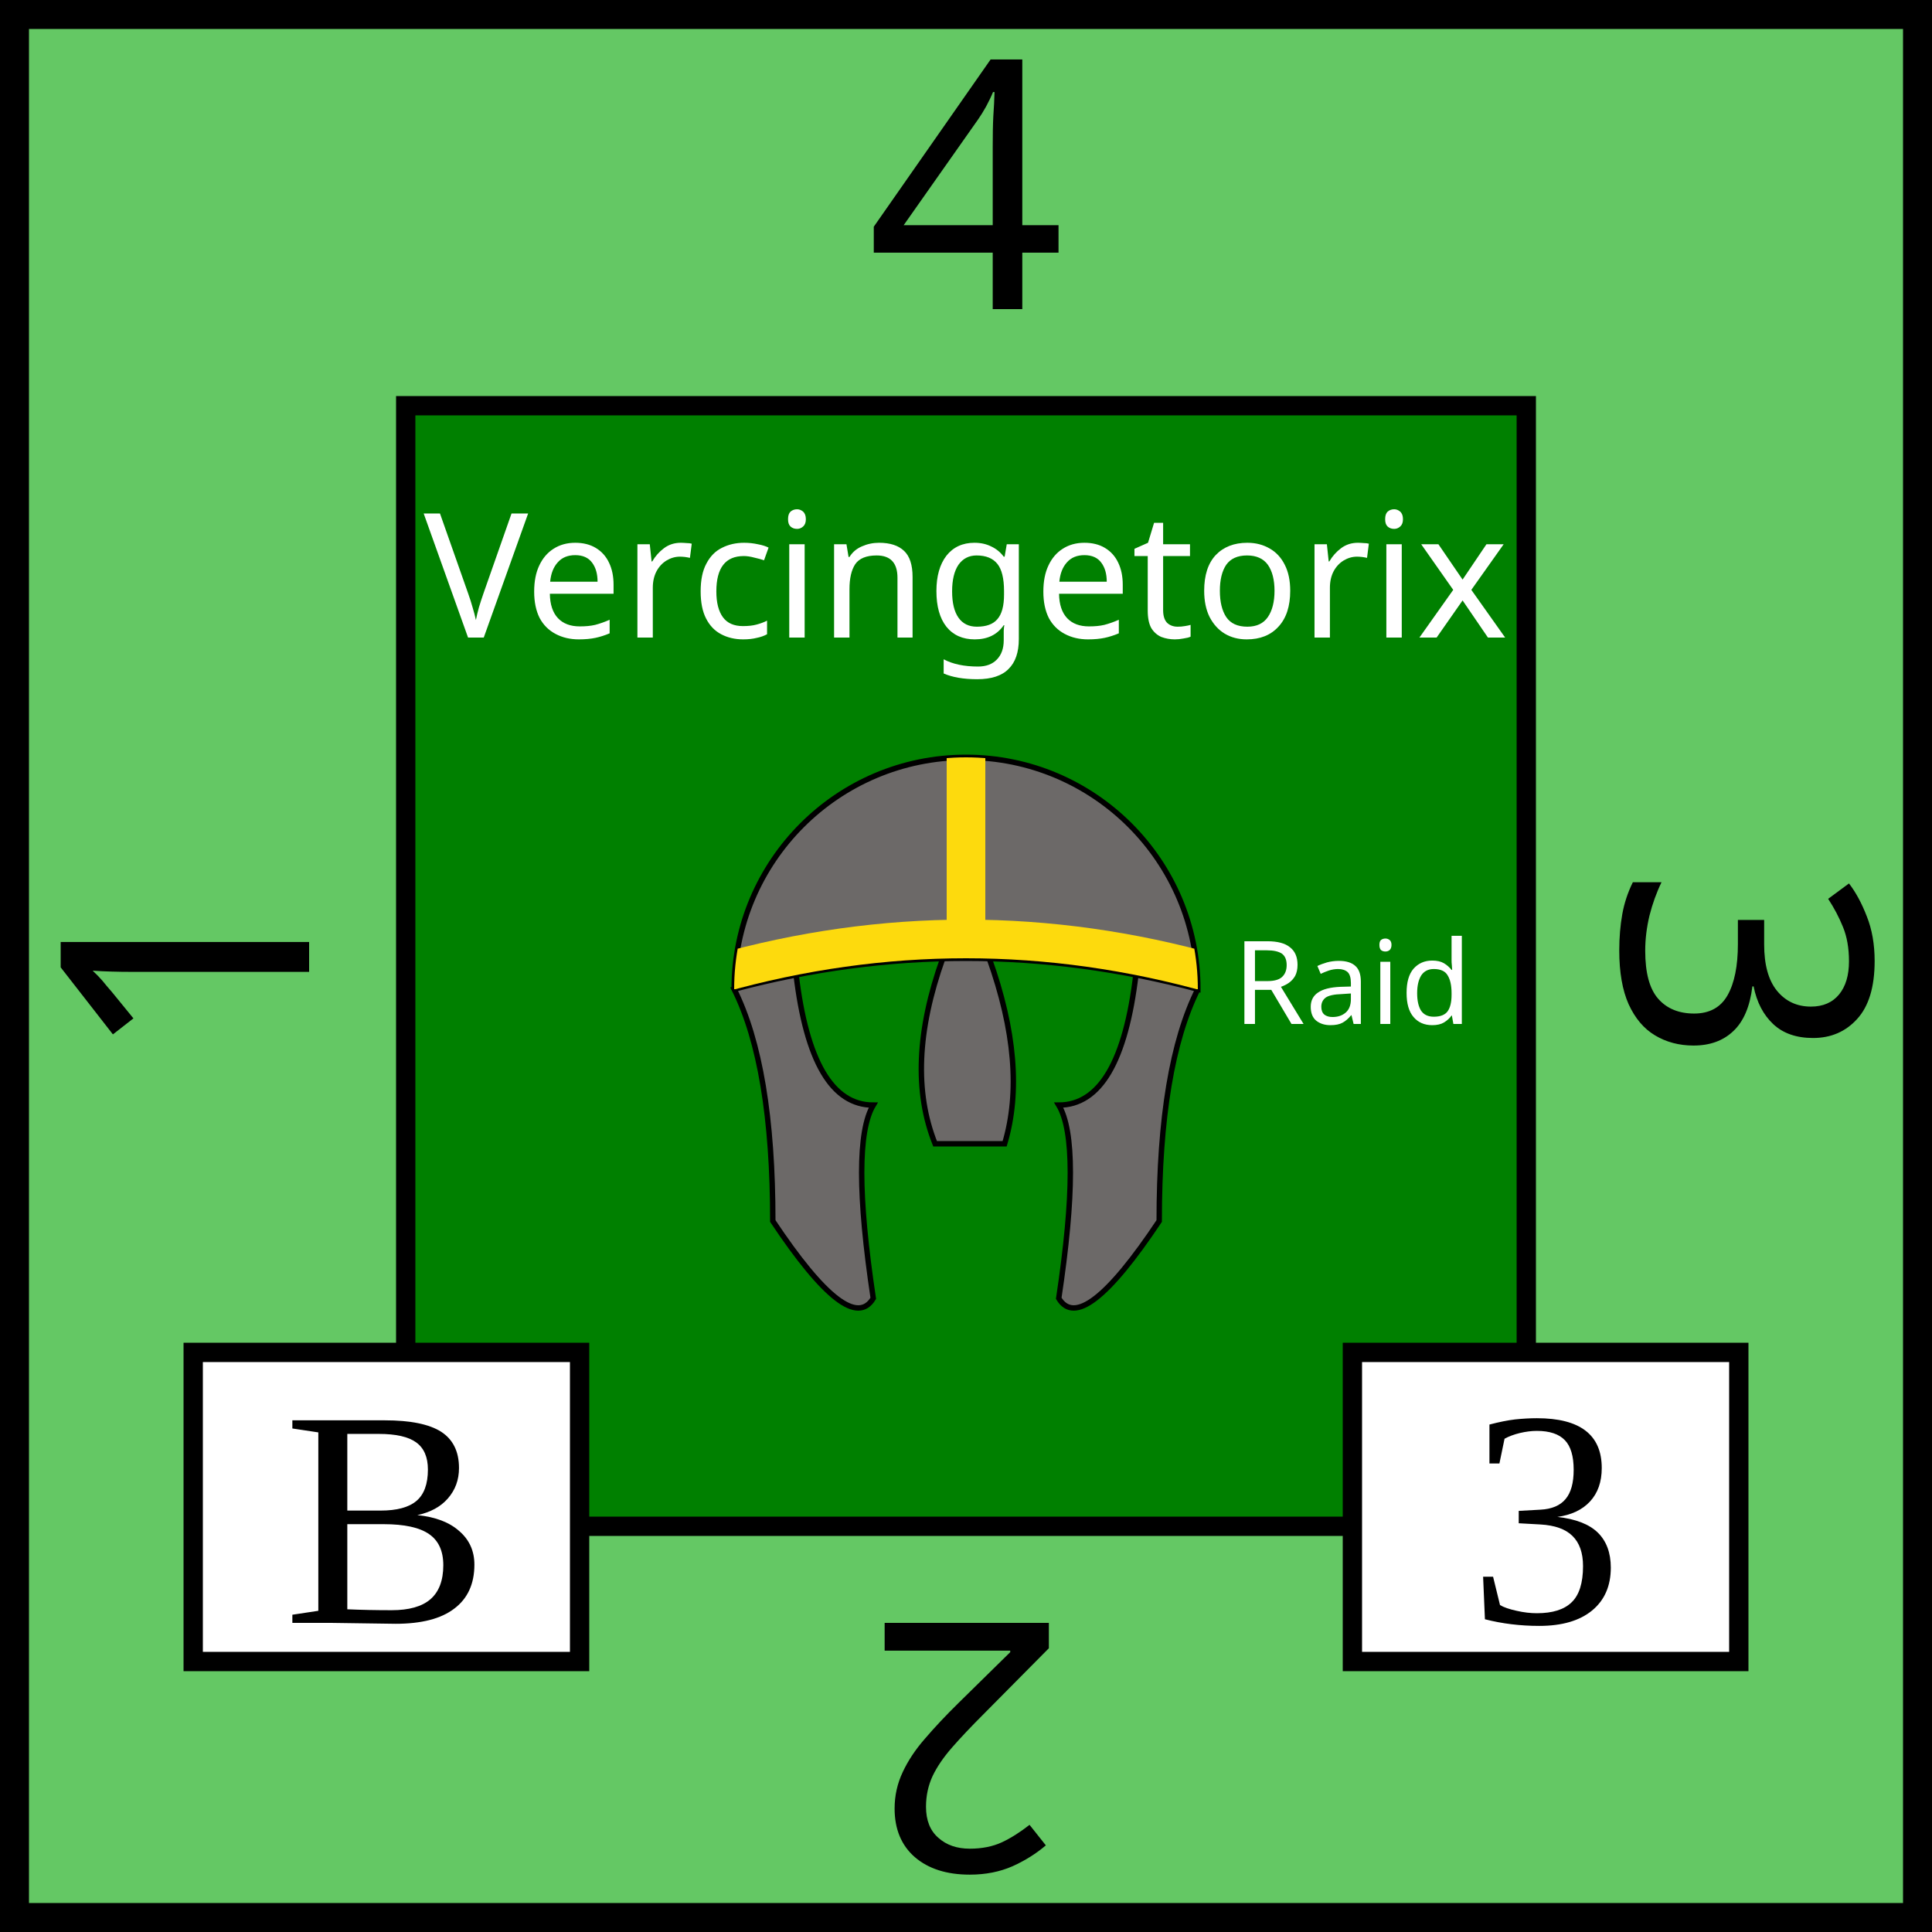
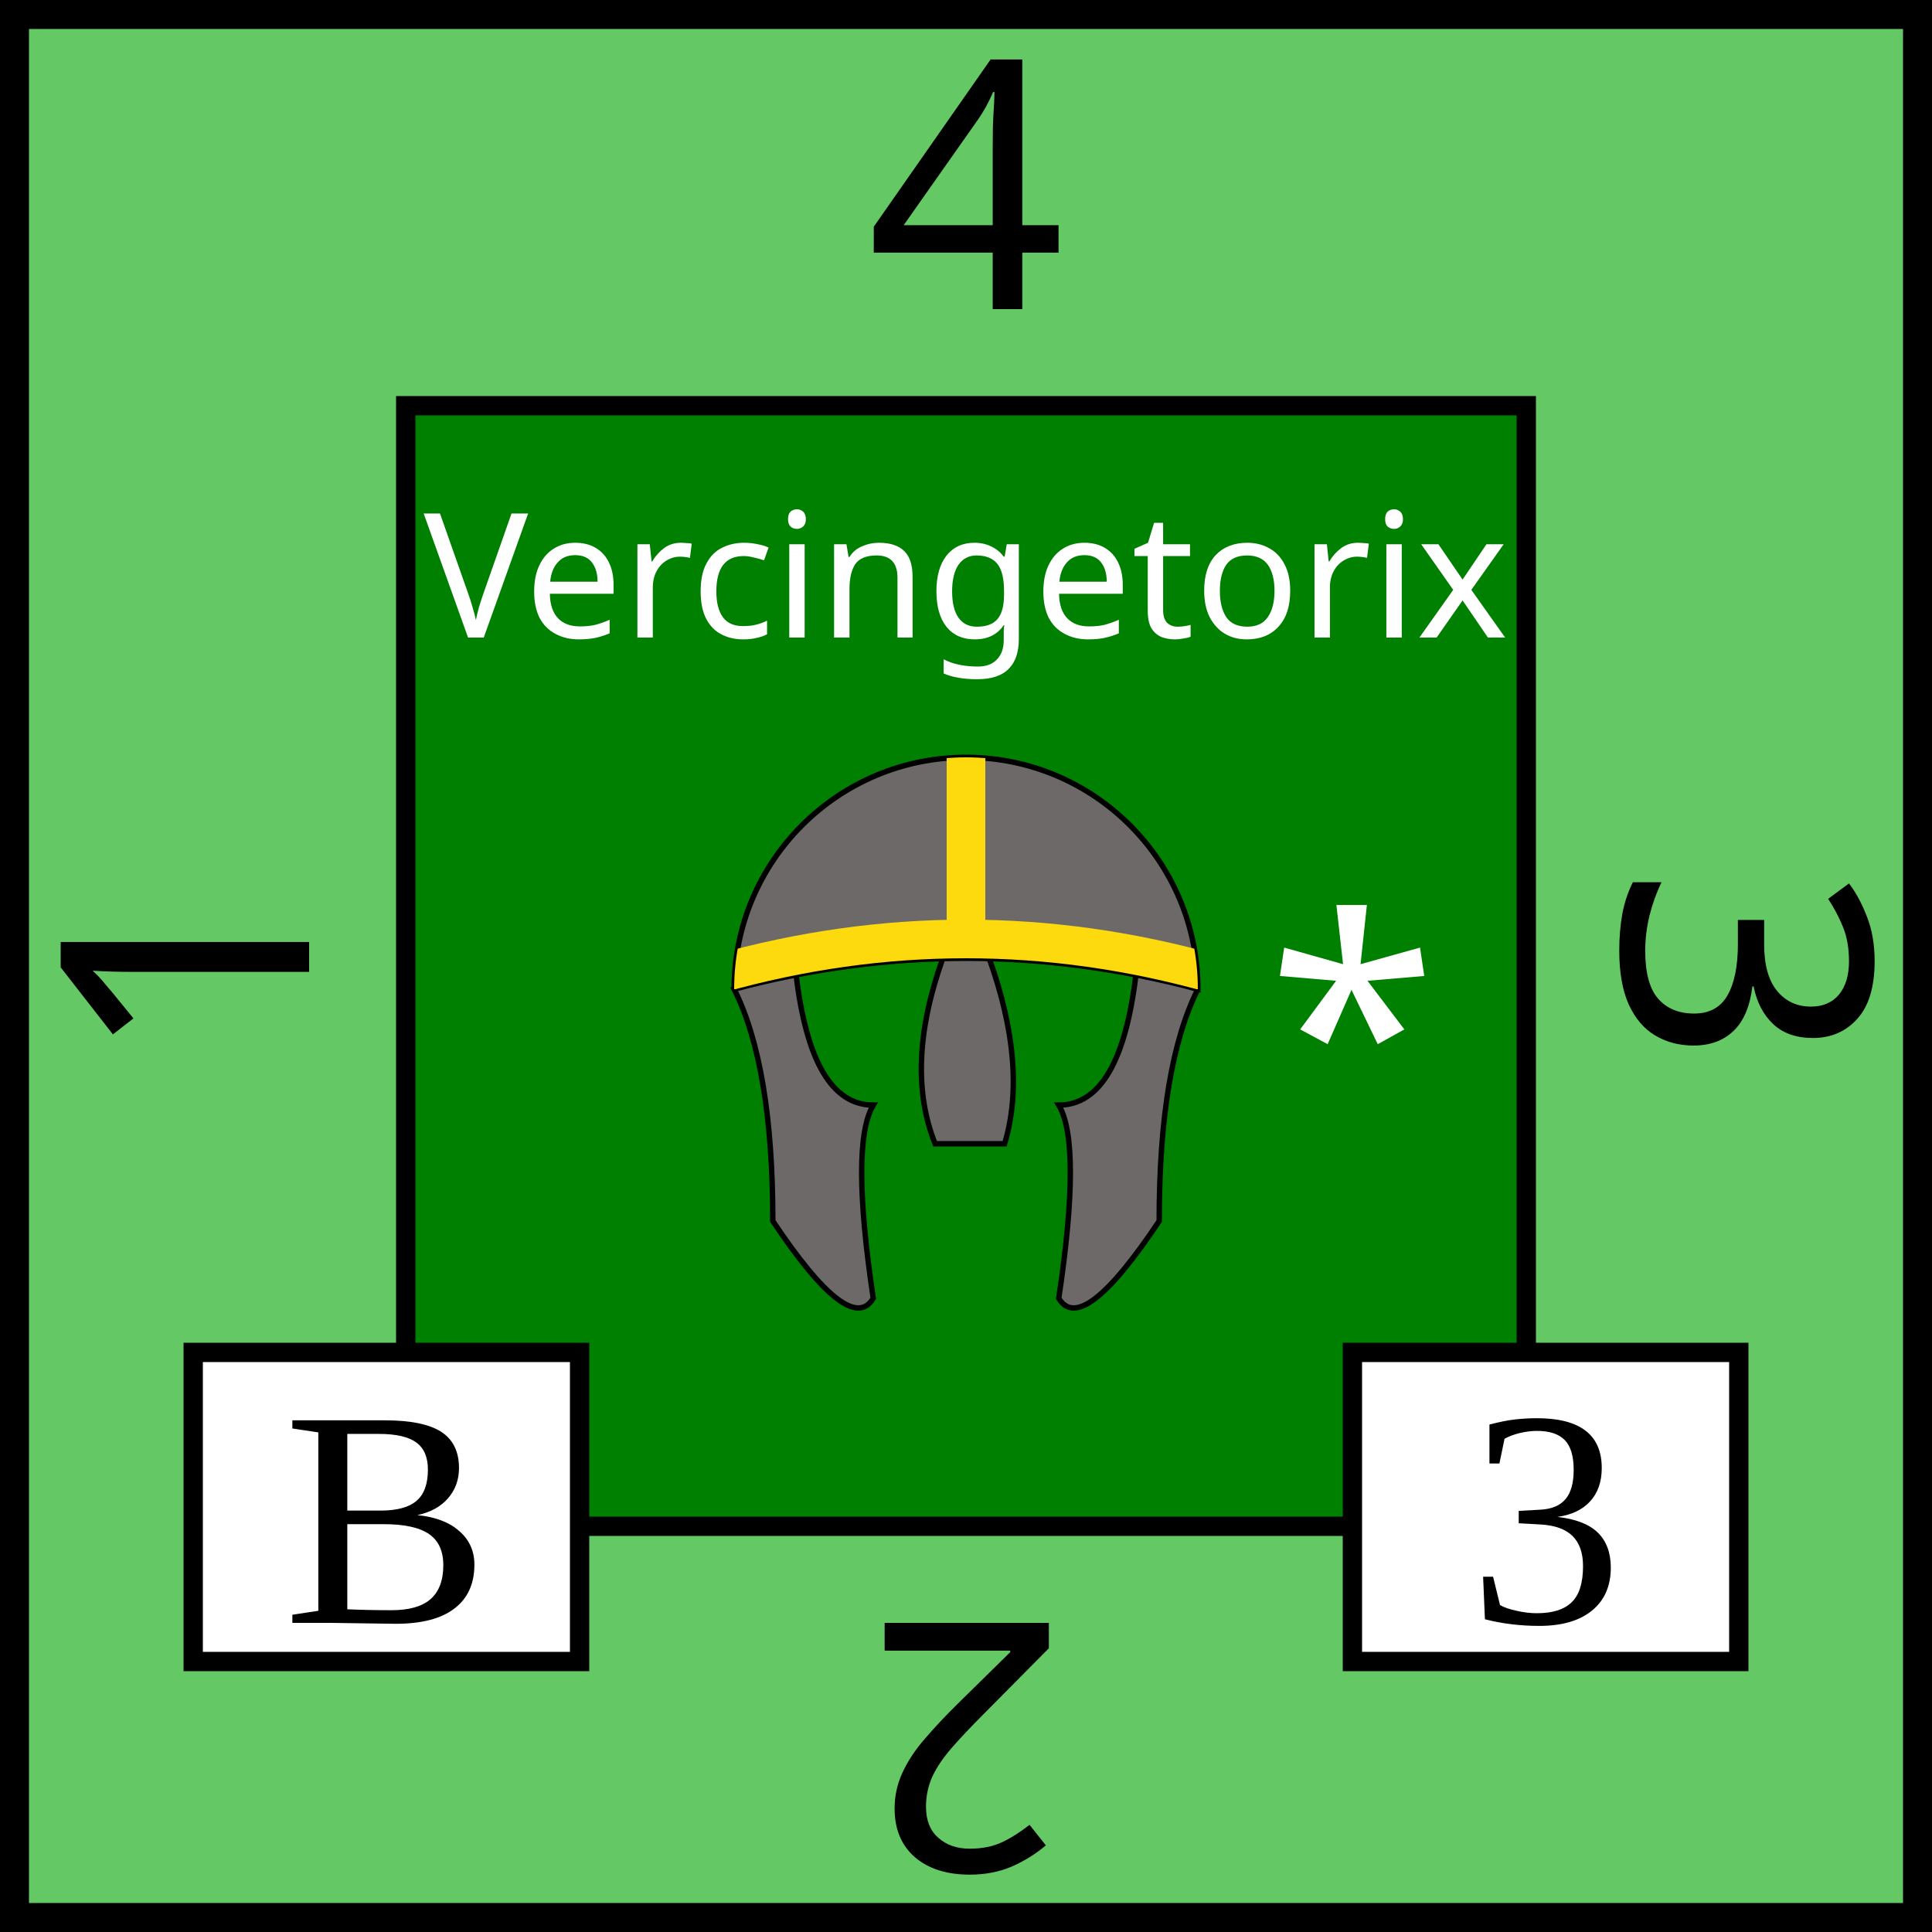
<svg xmlns="http://www.w3.org/2000/svg" viewBox="0 0 100 100" width="100" height="100">
  <defs>
    <clipPath id="helmet-path">
      <path d="           M 20,40           A 1 1 0 0 1 80,40           Z         " />
    </clipPath>
  </defs>
  <rect id="background" fill="rgb(100,200,100)" height="100" width="100" stroke="black" stroke-width="3" />
  <g id="tribe" text-anchor="middle" font-size="12" font-family="Papyrus">
    <rect x="21" y="21" width="58" height="58" fill="green" stroke="black" />
    <text x="50" y="33" fill="white" font-size="9">Vercingetorix</text>
-     <text x="70" y="53" fill="white" font-size="6">Raid</text>
+     <text x="70" y="59" fill="white" font-size="16">*</text>
  </g>
  <g id="helmet" transform="scale(0.4) translate(75,88)">
    <path d="         M 20,40         A 1 1 0 0 1 80,40         Q 50,32 20,40          Q 25,50 25,70          Q 35,85 38,80         Q 35,60 38,55         Q 30,55 28,38          M 72,38          Q 70,55 62,55         Q 65,60 62,80         Q 65,85 75,70         Q 75,50 80,40          M 47,36          Q 42,50 46,60         L 55,60         Q 58,50 53,36         Z       " fill="#6c6968" stroke="black" stroke-width="0.7" />
    <g id="emboss">
      <path id="horizontal" d="           M 18,38           Q 50,29 82,38           M 50,36           L 50,9         " fill="none" stroke="#FDDA0D" stroke-width="5" clip-path="url(#helmet-path)" />
    </g>
  </g>
  <g id="attributes" text-anchor="middle" font-size="16">
    <rect id="initiative" x="10" y="70" height="16" width="20" fill="white" stroke="black" />
    <text x="20" y="84">B</text>
    <rect id="firepower" x="70" y="70" height="16" width="20" fill="white" stroke="black" />
    <text x="80" y="84">3</text>
  </g>
  <g id="strength" text-anchor="middle" font-family="Papyrus" font-size="18">
    <text x="50" y="16">4</text>
    <text x="50" y="16" transform="rotate(90,50,50)">3</text>
    <text x="50" y="16" transform="rotate(180,50,50)">2</text>
    <text x="50" y="16" transform="rotate(270,50,50)">1</text>
  </g>
</svg>
